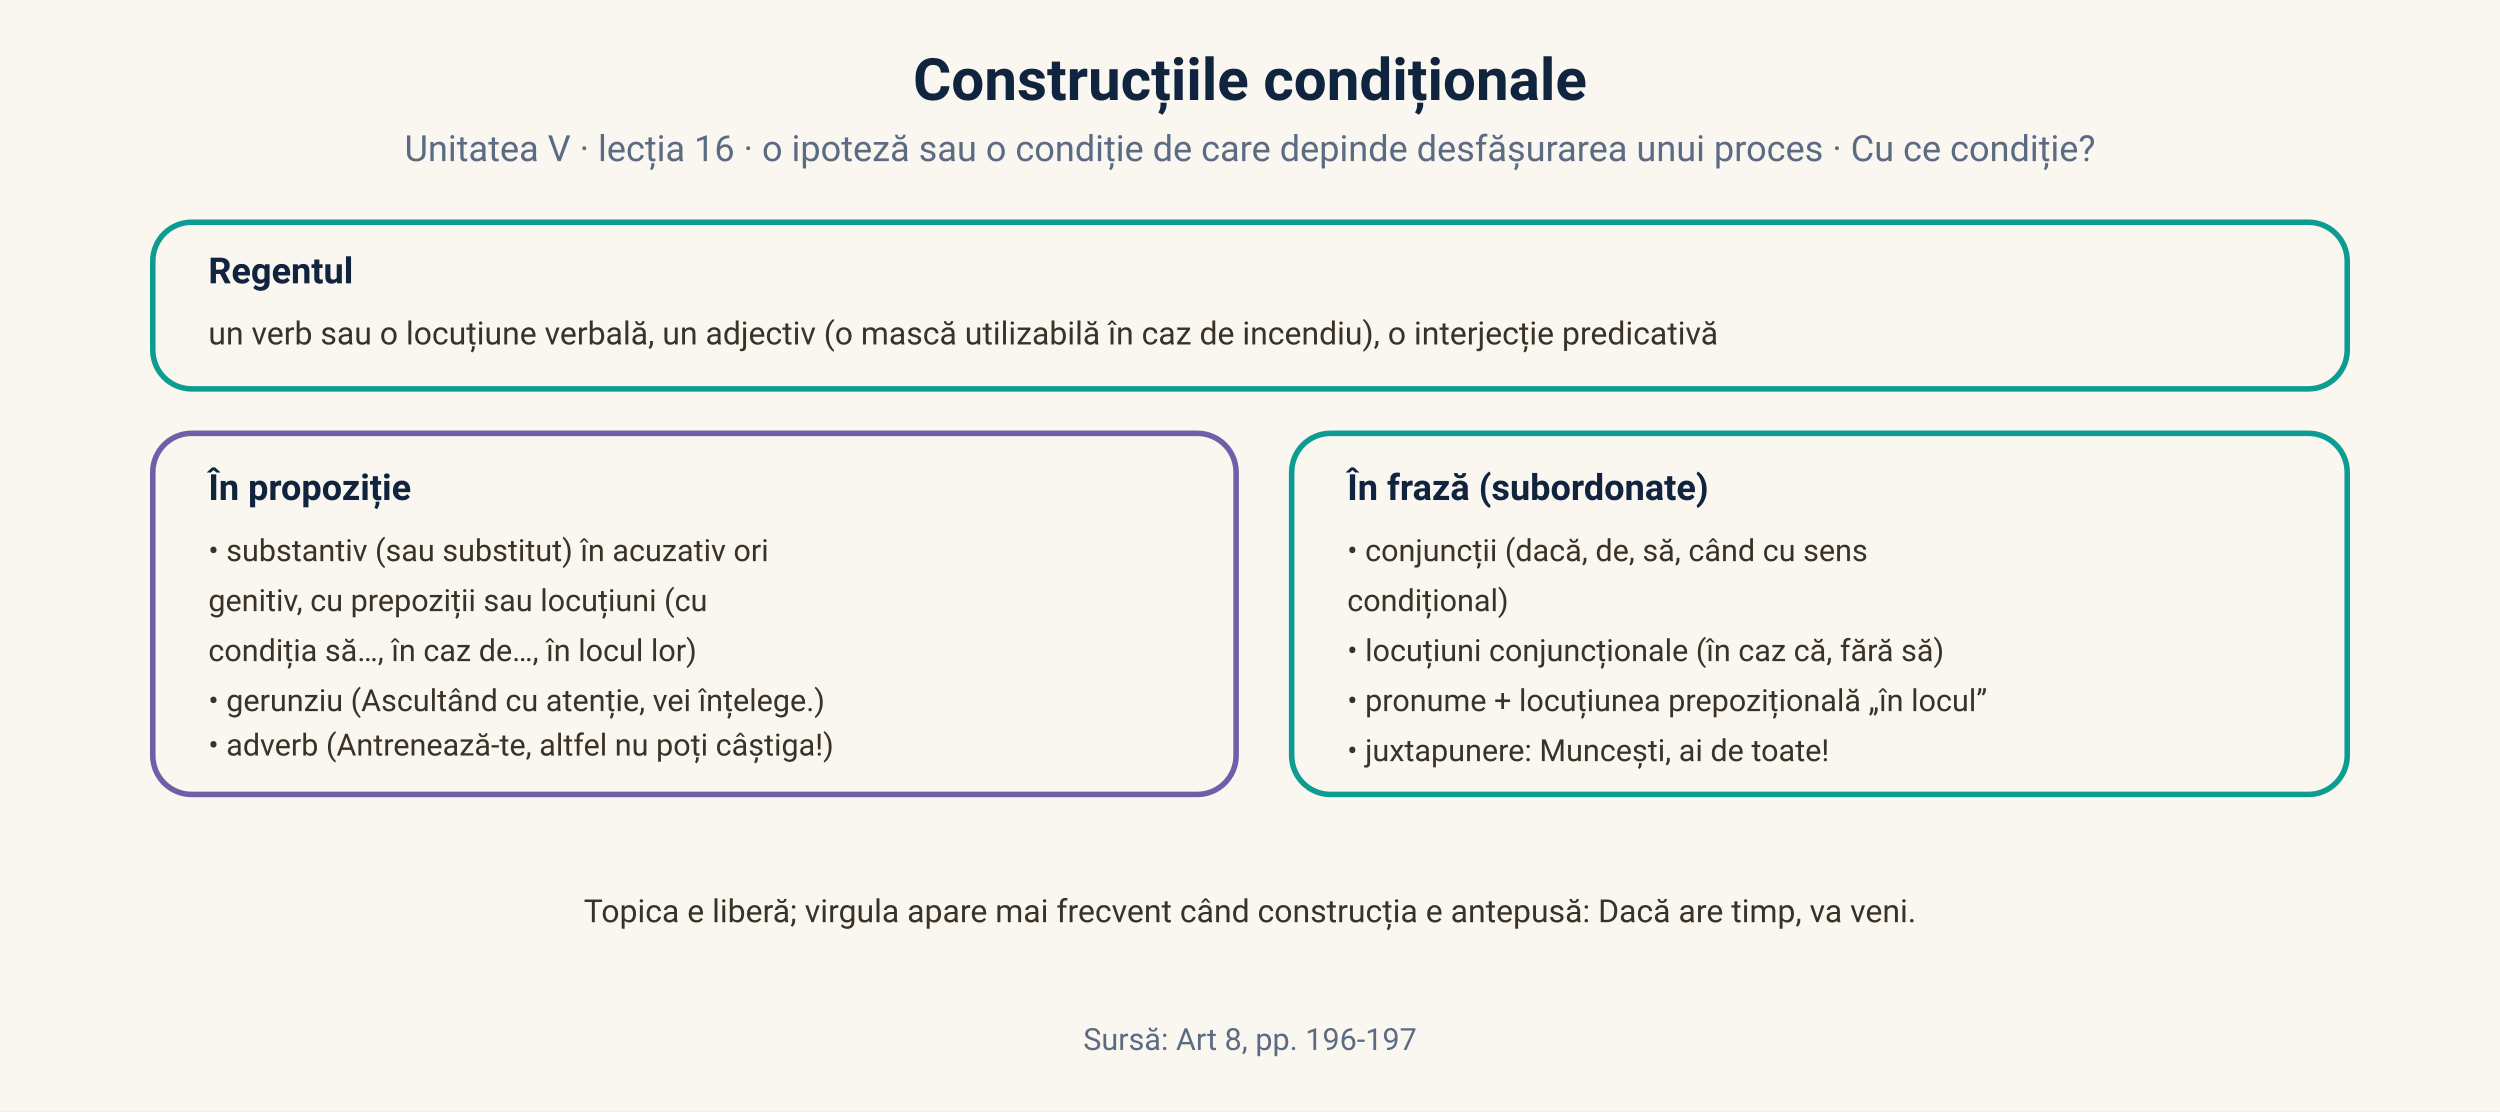
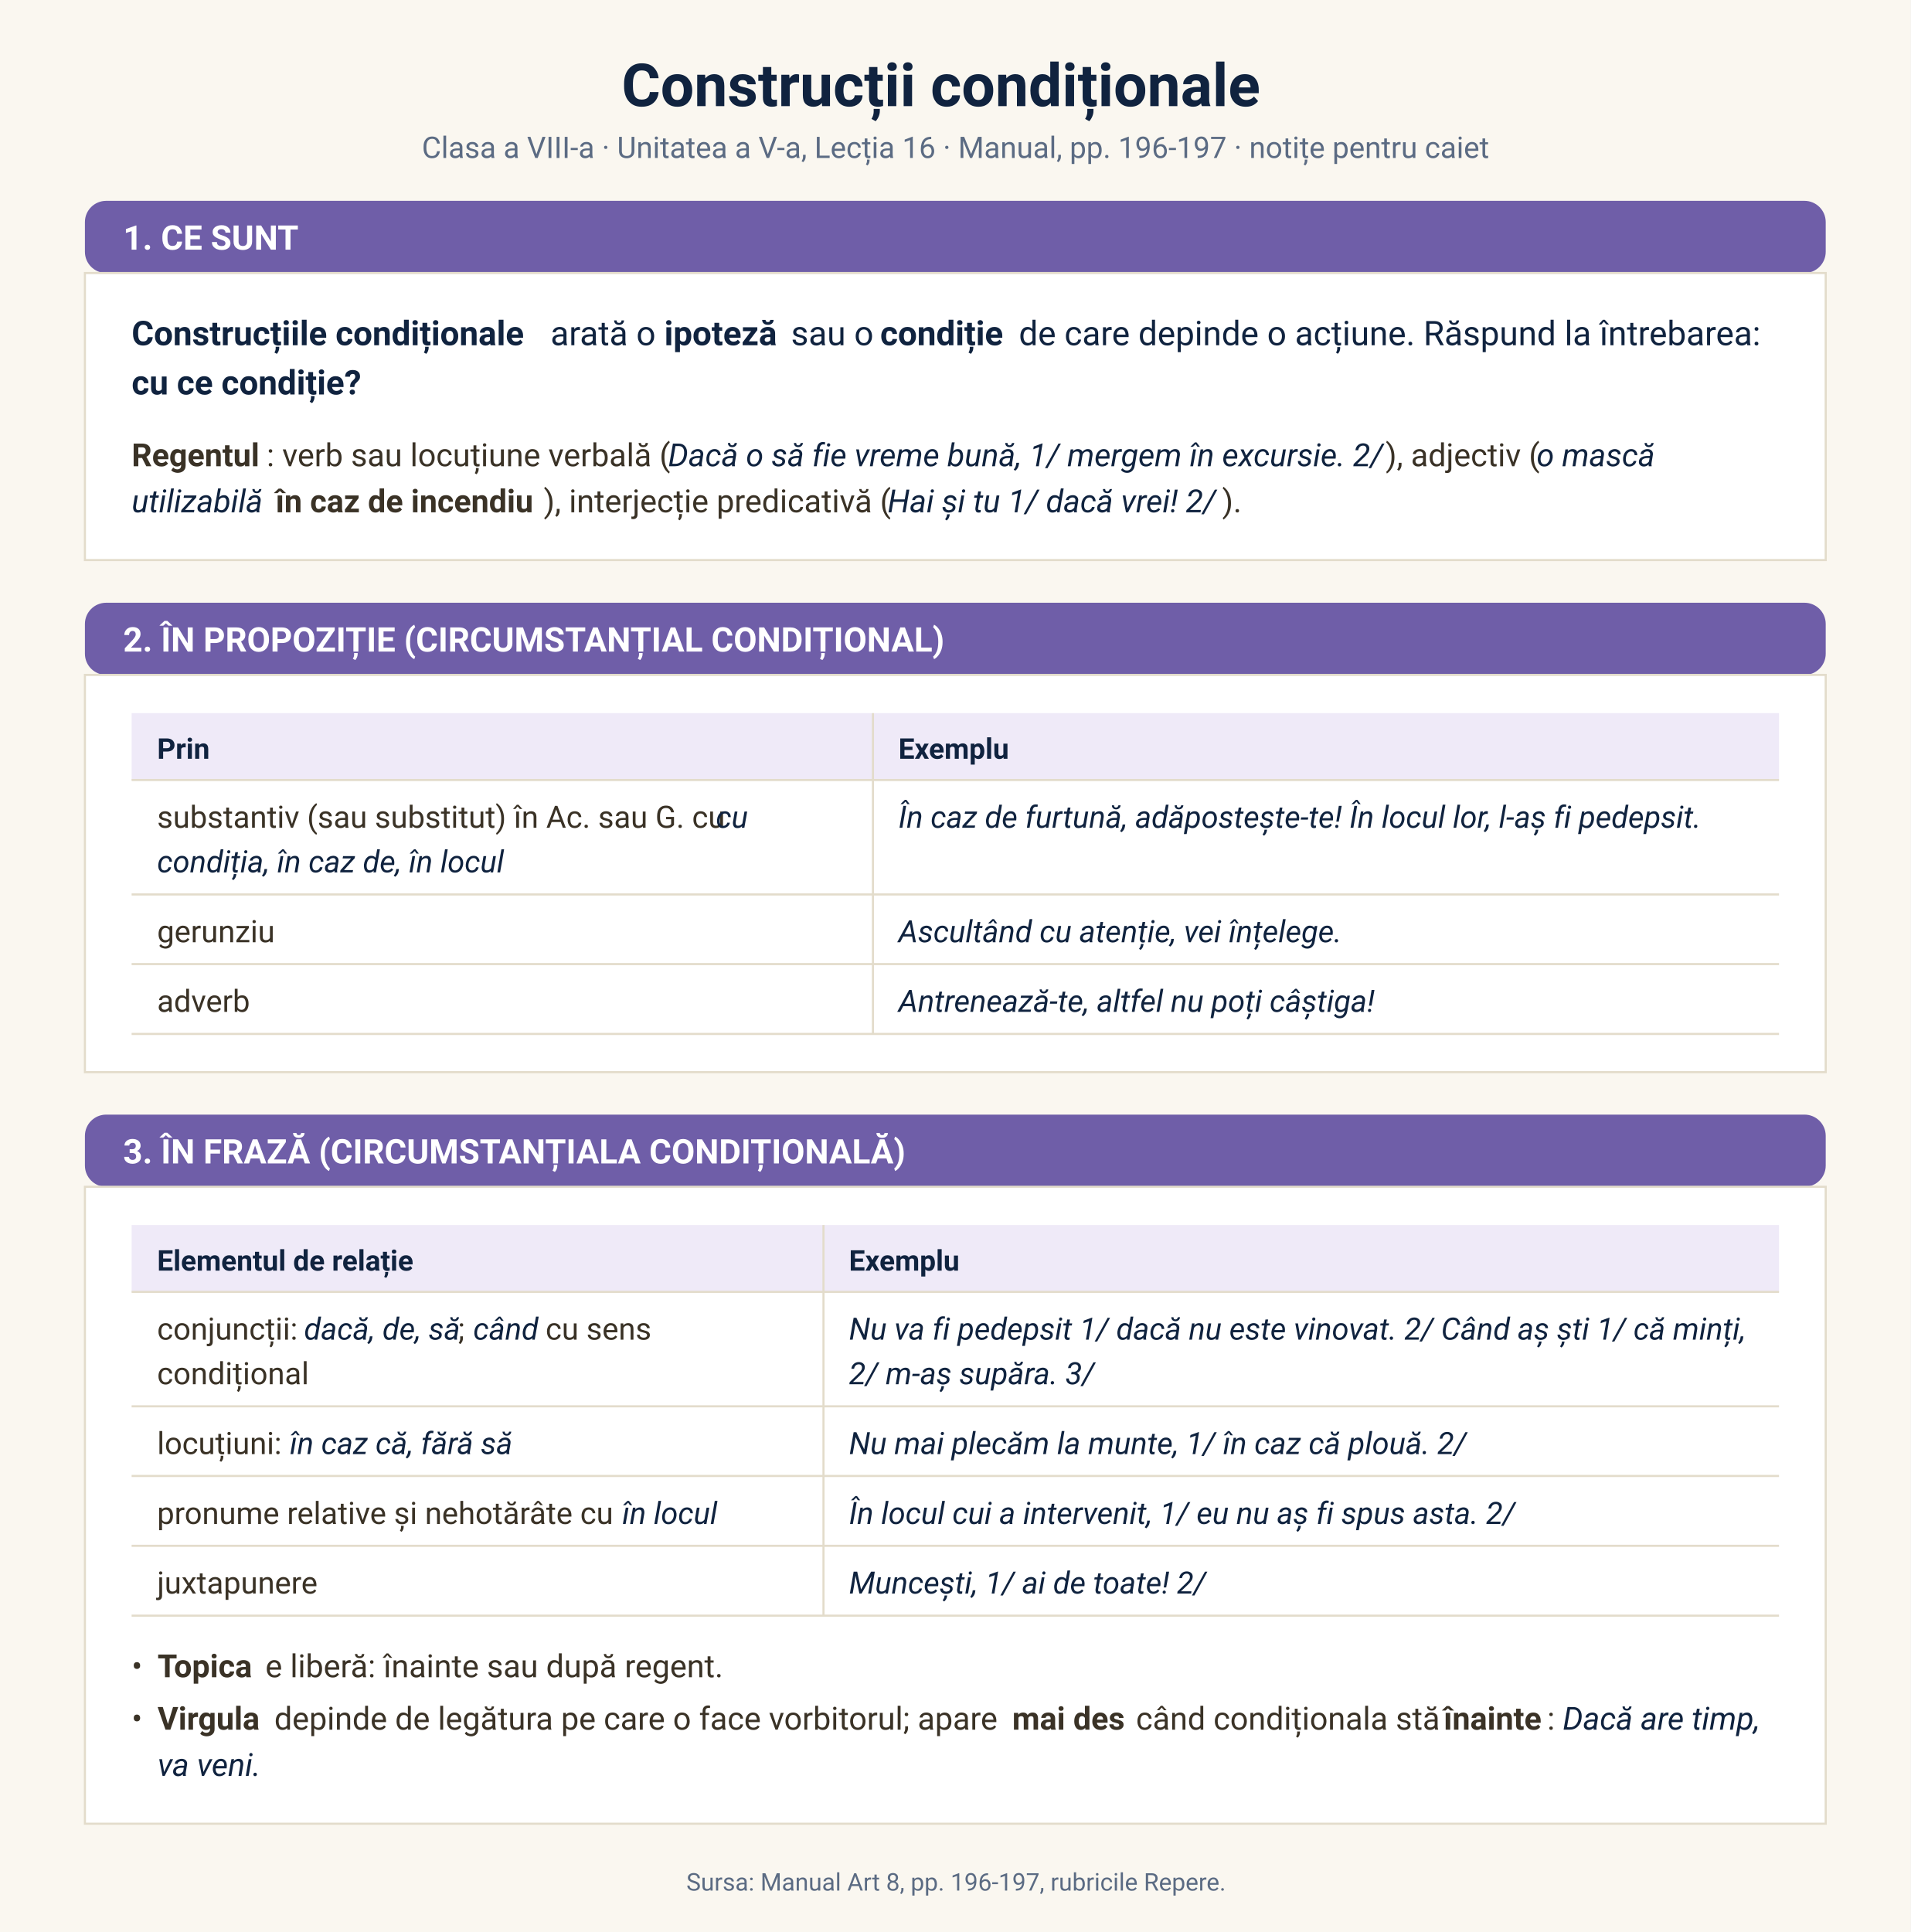
- <svg xmlns="http://www.w3.org/2000/svg" viewBox="0 0 900 400" font-family="'Segoe UI', 'Plus Jakarta Sans', -apple-system, Roboto, sans-serif">
-   <rect width="900" height="400" fill="#faf7f0" />
-   <text x="450" y="36" text-anchor="middle" font-size="21" font-weight="700" fill="#10233f">Construcțiile condiționale</text>
-   <text x="450" y="58" text-anchor="middle" font-size="13" fill="#5b6b83">Unitatea V · lecția 16 · o ipoteză sau o condiție de care depinde desfășurarea unui proces · Cu ce condiție?</text>
-   <rect x="55" y="80" width="790" height="60" rx="14" fill="none" stroke="#0d9c92" stroke-width="2" />
-   <text x="75" y="102" font-size="13" font-weight="700" fill="#10233f">Regentul</text>
-   <text font-size="11.5" fill="#3a3226">
-     <tspan x="75" y="124">un verb sau o locuțiune verbală, un adjectiv (o mască utilizabilă în caz de incendiu), o interjecție predicativă</tspan>
-   </text>
-   <rect x="55" y="156" width="390" height="130" rx="14" fill="none" stroke="#6f5ea8" stroke-width="2" />
-   <text x="75" y="180" font-size="13" font-weight="700" fill="#10233f">În propoziție</text>
-   <text font-size="11" fill="#3a3226">
-     <tspan x="75" y="202">• substantiv (sau substitut) în acuzativ ori</tspan>
-     <tspan x="75" y="220">  genitiv, cu prepoziții sau locuțiuni (cu</tspan>
-     <tspan x="75" y="238">  condiția să…, în caz de…, în locul lor)</tspan>
-     <tspan x="75" y="256">• gerunziu (Ascultând cu atenție, vei înțelege.)</tspan>
-     <tspan x="75" y="272">• adverb (Antrenează-te, altfel nu poți câștiga!)</tspan>
-   </text>
-   <rect x="465" y="156" width="380" height="130" rx="14" fill="none" stroke="#0d9c92" stroke-width="2" />
-   <text x="485" y="180" font-size="13" font-weight="700" fill="#10233f">În frază (subordonate)</text>
-   <text font-size="11" fill="#3a3226">
-     <tspan x="485" y="202">• conjuncții (dacă, de, să, când cu sens</tspan>
-     <tspan x="485" y="220">  condițional)</tspan>
-     <tspan x="485" y="238">• locuțiuni conjuncționale (în caz că, fără să)</tspan>
-     <tspan x="485" y="256">• pronume + locuțiunea prepozițională „în locul”</tspan>
-     <tspan x="485" y="274">• juxtapunere: Muncești, ai de toate!</tspan>
-   </text>
-   <text x="450" y="332" text-anchor="middle" font-size="11.5" fill="#3a3226">Topica e liberă; virgula apare mai frecvent când construcția e antepusă: Dacă are timp, va veni.</text>
-   <text x="450" y="378" text-anchor="middle" font-size="11" fill="#5b6b83">Sursă: Art 8, pp. 196-197</text>
+ <svg xmlns="http://www.w3.org/2000/svg" viewBox="0 0 900 910" font-family="'Segoe UI', 'Plus Jakarta Sans', -apple-system, Roboto, sans-serif">
+   <rect width="900" height="910" fill="#faf7f0" />
+   <text x="292.8" y="50.0" font-size="28" fill="#10233f" font-weight="700" textLength="314.7" lengthAdjust="spacing">Construcții condiționale</text>
+   <text x="198.7" y="74.4" font-size="14" fill="#5b6b83" textLength="502.6" lengthAdjust="spacing">Clasa a VIII-a · Unitatea a V-a, Lecția 16 · Manual, pp. 196-197 · notițe pentru caiet</text>
+   <rect x="40" y="94.6" width="820" height="34" rx="10" fill="#6f5ea8" />
+   <text x="58" y="117.6" font-size="16" font-weight="700" fill="#ffffff">1. CE SUNT</text>
+   <rect x="40" y="128.6" width="820" height="135.2" fill="#ffffff" stroke="#e3dccb" />
+   <text x="62.0" y="162.6" font-size="16" fill="#10233f" font-weight="700" textLength="193.0" lengthAdjust="spacing">Construcțiile condiționale</text>
+   <text x="259.3" y="162.6" font-size="16" fill="#10233f" textLength="49.3" lengthAdjust="spacing">arată o</text>
+   <text x="312.9" y="162.6" font-size="16" fill="#10233f" font-weight="700" textLength="55.4" lengthAdjust="spacing">ipoteză</text>
+   <text x="372.6" y="162.6" font-size="16" fill="#10233f" textLength="37.8" lengthAdjust="spacing">sau o</text>
+   <text x="414.6" y="162.6" font-size="16" fill="#10233f" font-weight="700" textLength="61.0" lengthAdjust="spacing">condiție</text>
+   <text x="479.9" y="162.6" font-size="16" fill="#10233f" textLength="348.8" lengthAdjust="spacing">de care depinde o acțiune. Răspund la întrebarea:</text>
+   <text x="62.0" y="185.8" font-size="16" fill="#10233f" font-weight="700" textLength="110.7" lengthAdjust="spacing">cu ce condiție?</text>
+   <text x="62.0" y="219.6" font-size="15" fill="#3a3226" font-weight="700" textLength="63.6" lengthAdjust="spacing">Regentul</text>
+   <text x="125.6" y="219.6" font-size="15" fill="#3a3226" textLength="189.1" lengthAdjust="spacing">: verb sau locuțiune verbală (</text>
+   <text x="314.7" y="219.6" font-size="15" fill="#10233f" font-style="italic" textLength="337.9" lengthAdjust="spacing">Dacă o să fie vreme bună, 1/ mergem în excursie. 2/</text>
+   <text x="652.7" y="219.6" font-size="15" fill="#3a3226" textLength="71.1" lengthAdjust="spacing">), adjectiv (</text>
+   <text x="723.8" y="219.6" font-size="15" fill="#10233f" font-style="italic" textLength="53.8" lengthAdjust="spacing">o mască</text>
+   <text x="62.0" y="241.3" font-size="15" fill="#10233f" font-style="italic" textLength="63.8" lengthAdjust="spacing">utilizabilă</text>
+   <text x="129.8" y="241.3" font-size="15" fill="#3a3226" font-weight="700" textLength="126.3" lengthAdjust="spacing">în caz de incendiu</text>
+   <text x="256.1" y="241.3" font-size="15" fill="#3a3226" textLength="162.0" lengthAdjust="spacing">), interjecție predicativă (</text>
+   <text x="418.1" y="241.3" font-size="15" fill="#10233f" font-style="italic" textLength="157.7" lengthAdjust="spacing">Hai și tu 1/ dacă vrei! 2/</text>
+   <text x="575.7" y="241.3" font-size="15" fill="#3a3226" textLength="7.8" lengthAdjust="spacing">).</text>
+   <rect x="40" y="283.9" width="820" height="34" rx="10" fill="#6f5ea8" />
+   <text x="58" y="306.9" font-size="16" font-weight="700" fill="#ffffff">2. ÎN PROPOZIȚIE (CIRCUMSTANȚIAL CONDIȚIONAL)</text>
+   <rect x="40" y="317.9" width="820" height="187.1" fill="#ffffff" stroke="#e3dccb" />
+   <rect x="62.0" y="335.9" width="776.0" height="31.6" fill="#efeaf8" />
+   <text x="74.0" y="357.4" font-size="13.5" fill="#10233f" font-weight="700" textLength="25.6" lengthAdjust="spacing">Prin</text>
+   <text x="423.2" y="357.4" font-size="13.5" fill="#10233f" font-weight="700" textLength="54.7" lengthAdjust="spacing">Exemplu</text>
+   <line x1="62.0" y1="367.4" x2="838.0" y2="367.4" stroke="#e3dccb" />
+   <text x="74.0" y="389.9" font-size="14.5" fill="#3a3226" textLength="259.3" lengthAdjust="spacing">substantiv (sau substitut) în Ac. sau G. cu</text>
+   <text x="337.2" y="389.9" font-size="14.5" fill="#10233f" font-style="italic" textLength="14.5" lengthAdjust="spacing">cu</text>
+   <text x="74.0" y="410.9" font-size="14.5" fill="#10233f" font-style="italic" textLength="165.4" lengthAdjust="spacing">condiția, în caz de, în locul</text>
+   <text x="423.2" y="389.9" font-size="14.5" fill="#10233f" font-style="italic" textLength="381.2" lengthAdjust="spacing">În caz de furtună, adăpostește-te! În locul lor, l-aș fi pedepsit.</text>
+   <line x1="62.0" y1="421.3" x2="838.0" y2="421.3" stroke="#e3dccb" />
+   <text x="74.0" y="443.8" font-size="14.5" fill="#3a3226" textLength="56.0" lengthAdjust="spacing">gerunziu</text>
+   <text x="423.2" y="443.8" font-size="14.5" fill="#10233f" font-style="italic" textLength="208.5" lengthAdjust="spacing">Ascultând cu atenție, vei înțelege.</text>
+   <line x1="62.0" y1="454.1" x2="838.0" y2="454.1" stroke="#e3dccb" />
+   <text x="74.0" y="476.6" font-size="14.5" fill="#3a3226" textLength="44.1" lengthAdjust="spacing">adverb</text>
+   <text x="423.2" y="476.6" font-size="14.5" fill="#10233f" font-style="italic" textLength="228.5" lengthAdjust="spacing">Antrenează-te, altfel nu poți câștiga!</text>
+   <line x1="62.0" y1="487.0" x2="838.0" y2="487.0" stroke="#e3dccb" />
+   <line x1="411.2" y1="335.9" x2="411.2" y2="487.0" stroke="#e3dccb" />
+   <rect x="40" y="525.0" width="820" height="34" rx="10" fill="#6f5ea8" />
+   <text x="58" y="548.0" font-size="16" font-weight="700" fill="#ffffff">3. ÎN FRAZĂ (CIRCUMSTANȚIALA CONDIȚIONALĂ)</text>
+   <rect x="40" y="559.0" width="820" height="300.0" fill="#ffffff" stroke="#e3dccb" />
+   <rect x="62.0" y="577.0" width="776.0" height="31.6" fill="#efeaf8" />
+   <text x="74.0" y="598.5" font-size="13.5" fill="#10233f" font-weight="700" textLength="126.8" lengthAdjust="spacing">Elementul de relație</text>
+   <text x="399.9" y="598.5" font-size="13.5" fill="#10233f" font-weight="700" textLength="54.7" lengthAdjust="spacing">Exemplu</text>
+   <line x1="62.0" y1="608.5" x2="838.0" y2="608.5" stroke="#e3dccb" />
+   <text x="74.0" y="631.0" font-size="14.5" fill="#3a3226" textLength="65.2" lengthAdjust="spacing">conjuncții:</text>
+   <text x="143.2" y="631.0" font-size="14.5" fill="#10233f" font-style="italic" textLength="72.6" lengthAdjust="spacing">dacă, de, să</text>
+   <text x="215.8" y="631.0" font-size="14.5" fill="#3a3226" textLength="3.2" lengthAdjust="spacing">;</text>
+   <text x="222.9" y="631.0" font-size="14.5" fill="#10233f" font-style="italic" textLength="30.2" lengthAdjust="spacing">când</text>
+   <text x="257.0" y="631.0" font-size="14.5" fill="#3a3226" textLength="46.8" lengthAdjust="spacing">cu sens</text>
+   <text x="74.0" y="652.0" font-size="14.5" fill="#3a3226" textLength="71.6" lengthAdjust="spacing">condițional</text>
+   <text x="399.9" y="631.0" font-size="14.5" fill="#10233f" font-style="italic" textLength="424.1" lengthAdjust="spacing">Nu va fi pedepsit 1/ dacă nu este vinovat. 2/ Când aș ști 1/ că minți,</text>
+   <text x="399.9" y="652.0" font-size="14.5" fill="#10233f" font-style="italic" textLength="116.7" lengthAdjust="spacing">2/ m-aș supăra. 3/</text>
+   <line x1="62.0" y1="662.4" x2="838.0" y2="662.4" stroke="#e3dccb" />
+   <text x="74.0" y="684.9" font-size="14.5" fill="#3a3226" textLength="58.6" lengthAdjust="spacing">locuțiuni:</text>
+   <text x="136.5" y="684.9" font-size="14.5" fill="#10233f" font-style="italic" textLength="104.5" lengthAdjust="spacing">în caz că, fără să</text>
+   <text x="399.9" y="684.9" font-size="14.5" fill="#10233f" font-style="italic" textLength="295.5" lengthAdjust="spacing">Nu mai plecăm la munte, 1/ în caz că plouă. 2/</text>
+   <line x1="62.0" y1="695.2" x2="838.0" y2="695.2" stroke="#e3dccb" />
+   <text x="74.0" y="717.8" font-size="14.5" fill="#3a3226" textLength="215.2" lengthAdjust="spacing">pronume relative și nehotărâte cu</text>
+   <text x="293.1" y="717.8" font-size="14.5" fill="#10233f" font-style="italic" textLength="45.7" lengthAdjust="spacing">în locul</text>
+   <text x="399.9" y="717.8" font-size="14.5" fill="#10233f" font-style="italic" textLength="314.8" lengthAdjust="spacing">În locul cui a intervenit, 1/ eu nu aș fi spus asta. 2/</text>
+   <line x1="62.0" y1="728.1" x2="838.0" y2="728.1" stroke="#e3dccb" />
+   <text x="74.0" y="750.6" font-size="14.5" fill="#3a3226" textLength="76.0" lengthAdjust="spacing">juxtapunere</text>
+   <text x="399.9" y="750.6" font-size="14.5" fill="#10233f" font-style="italic" textLength="169.1" lengthAdjust="spacing">Muncești, 1/ ai de toate! 2/</text>
+   <line x1="62.0" y1="761.0" x2="838.0" y2="761.0" stroke="#e3dccb" />
+   <line x1="387.9" y1="577.0" x2="387.9" y2="761.0" stroke="#e3dccb" />
+   <text x="62.0" y="790.0" font-size="15" fill="#3a3226">•</text>
+   <text x="74.2" y="790.0" font-size="15" fill="#3a3226" font-weight="700" textLength="46.8" lengthAdjust="spacing">Topica</text>
+   <text x="125.0" y="790.0" font-size="15" fill="#3a3226" textLength="216.0" lengthAdjust="spacing">e liberă: înainte sau după regent.</text>
+   <text x="62.0" y="814.7" font-size="15" fill="#3a3226">•</text>
+   <text x="74.2" y="814.7" font-size="15" fill="#3a3226" font-weight="700" textLength="51.0" lengthAdjust="spacing">Virgula</text>
+   <text x="129.2" y="814.7" font-size="15" fill="#3a3226" textLength="343.5" lengthAdjust="spacing">depinde de legătura pe care o face vorbitorul; apare</text>
+   <text x="476.8" y="814.7" font-size="15" fill="#3a3226" font-weight="700" textLength="54.3" lengthAdjust="spacing">mai des</text>
+   <text x="535.1" y="814.7" font-size="15" fill="#3a3226" textLength="140.8" lengthAdjust="spacing">când condiționala stă</text>
+   <text x="680.0" y="814.7" font-size="15" fill="#3a3226" font-weight="700" textLength="48.8" lengthAdjust="spacing">înainte</text>
+   <text x="728.8" y="814.7" font-size="15" fill="#3a3226" textLength="3.3" lengthAdjust="spacing">:</text>
+   <text x="736.1" y="814.7" font-size="15" fill="#10233f" font-style="italic" textLength="95.4" lengthAdjust="spacing">Dacă are timp,</text>
+   <text x="74.2" y="836.5" font-size="15" fill="#10233f" font-style="italic" textLength="49.2" lengthAdjust="spacing">va veni.</text>
+   <text x="323.3" y="890.5" font-size="11.5" fill="#5b6b83" textLength="253.3" lengthAdjust="spacing">Sursa: Manual Art 8, pp. 196-197, rubricile Repere.</text>
</svg>
